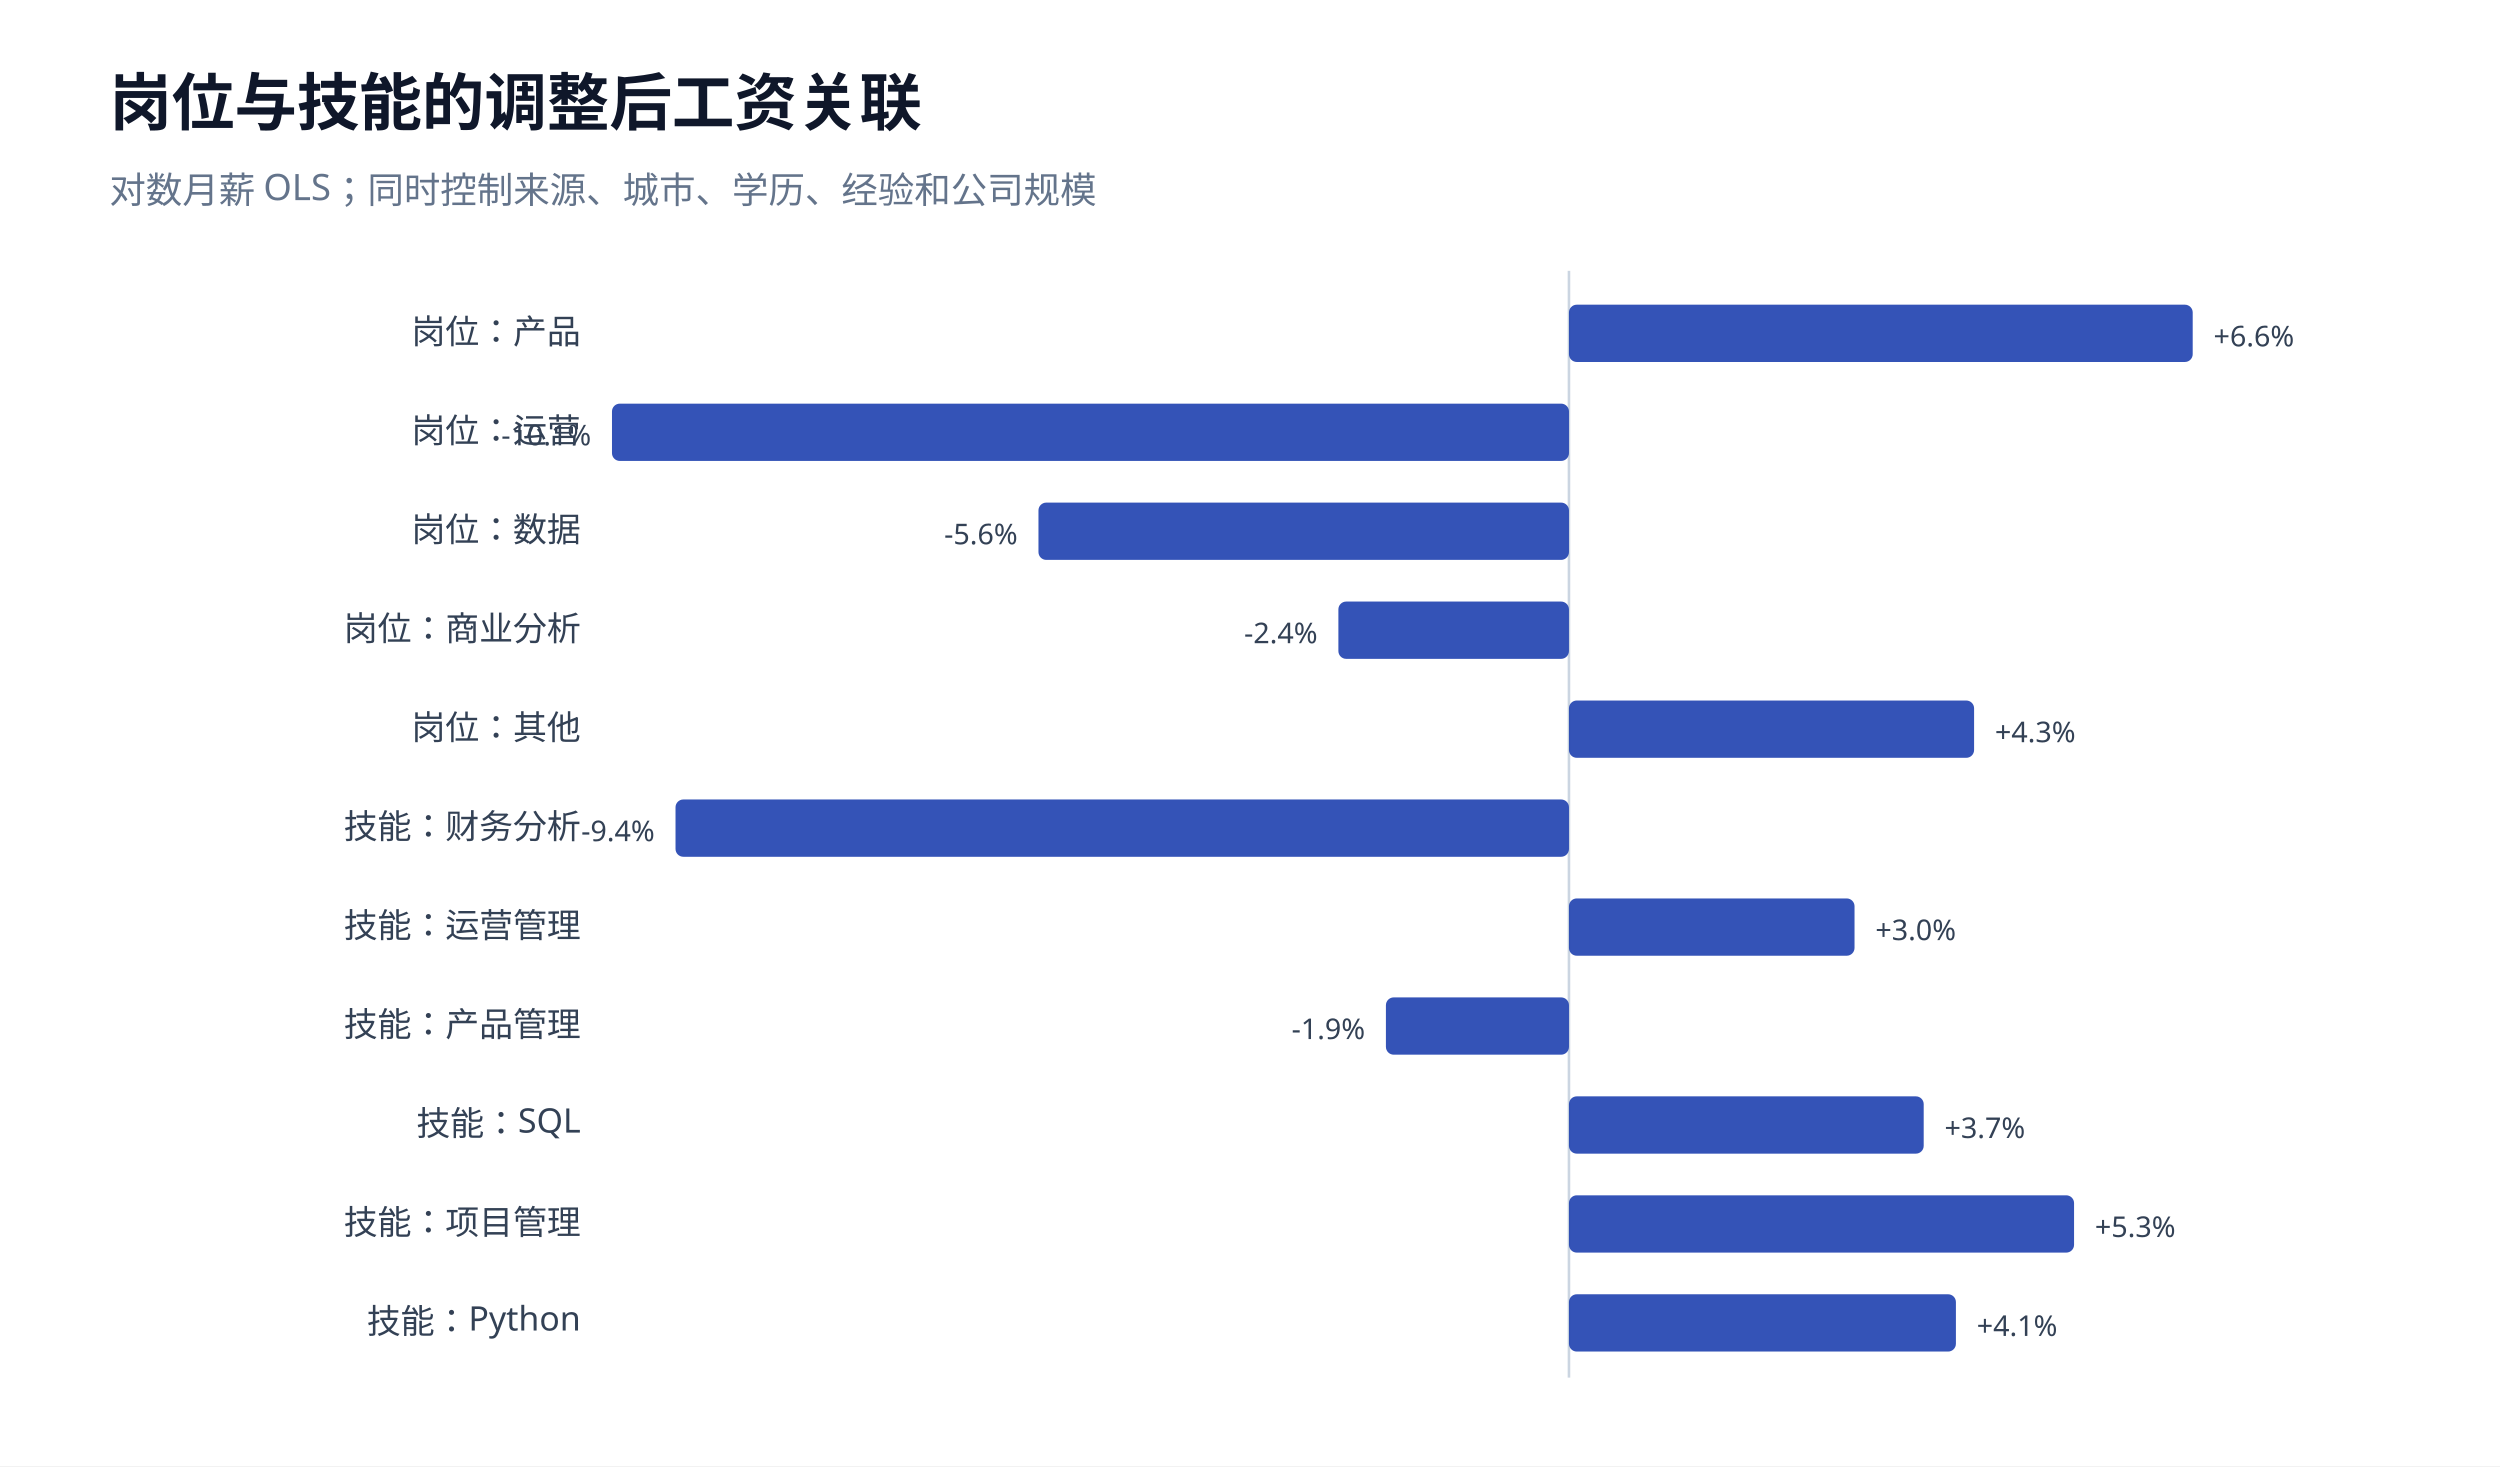
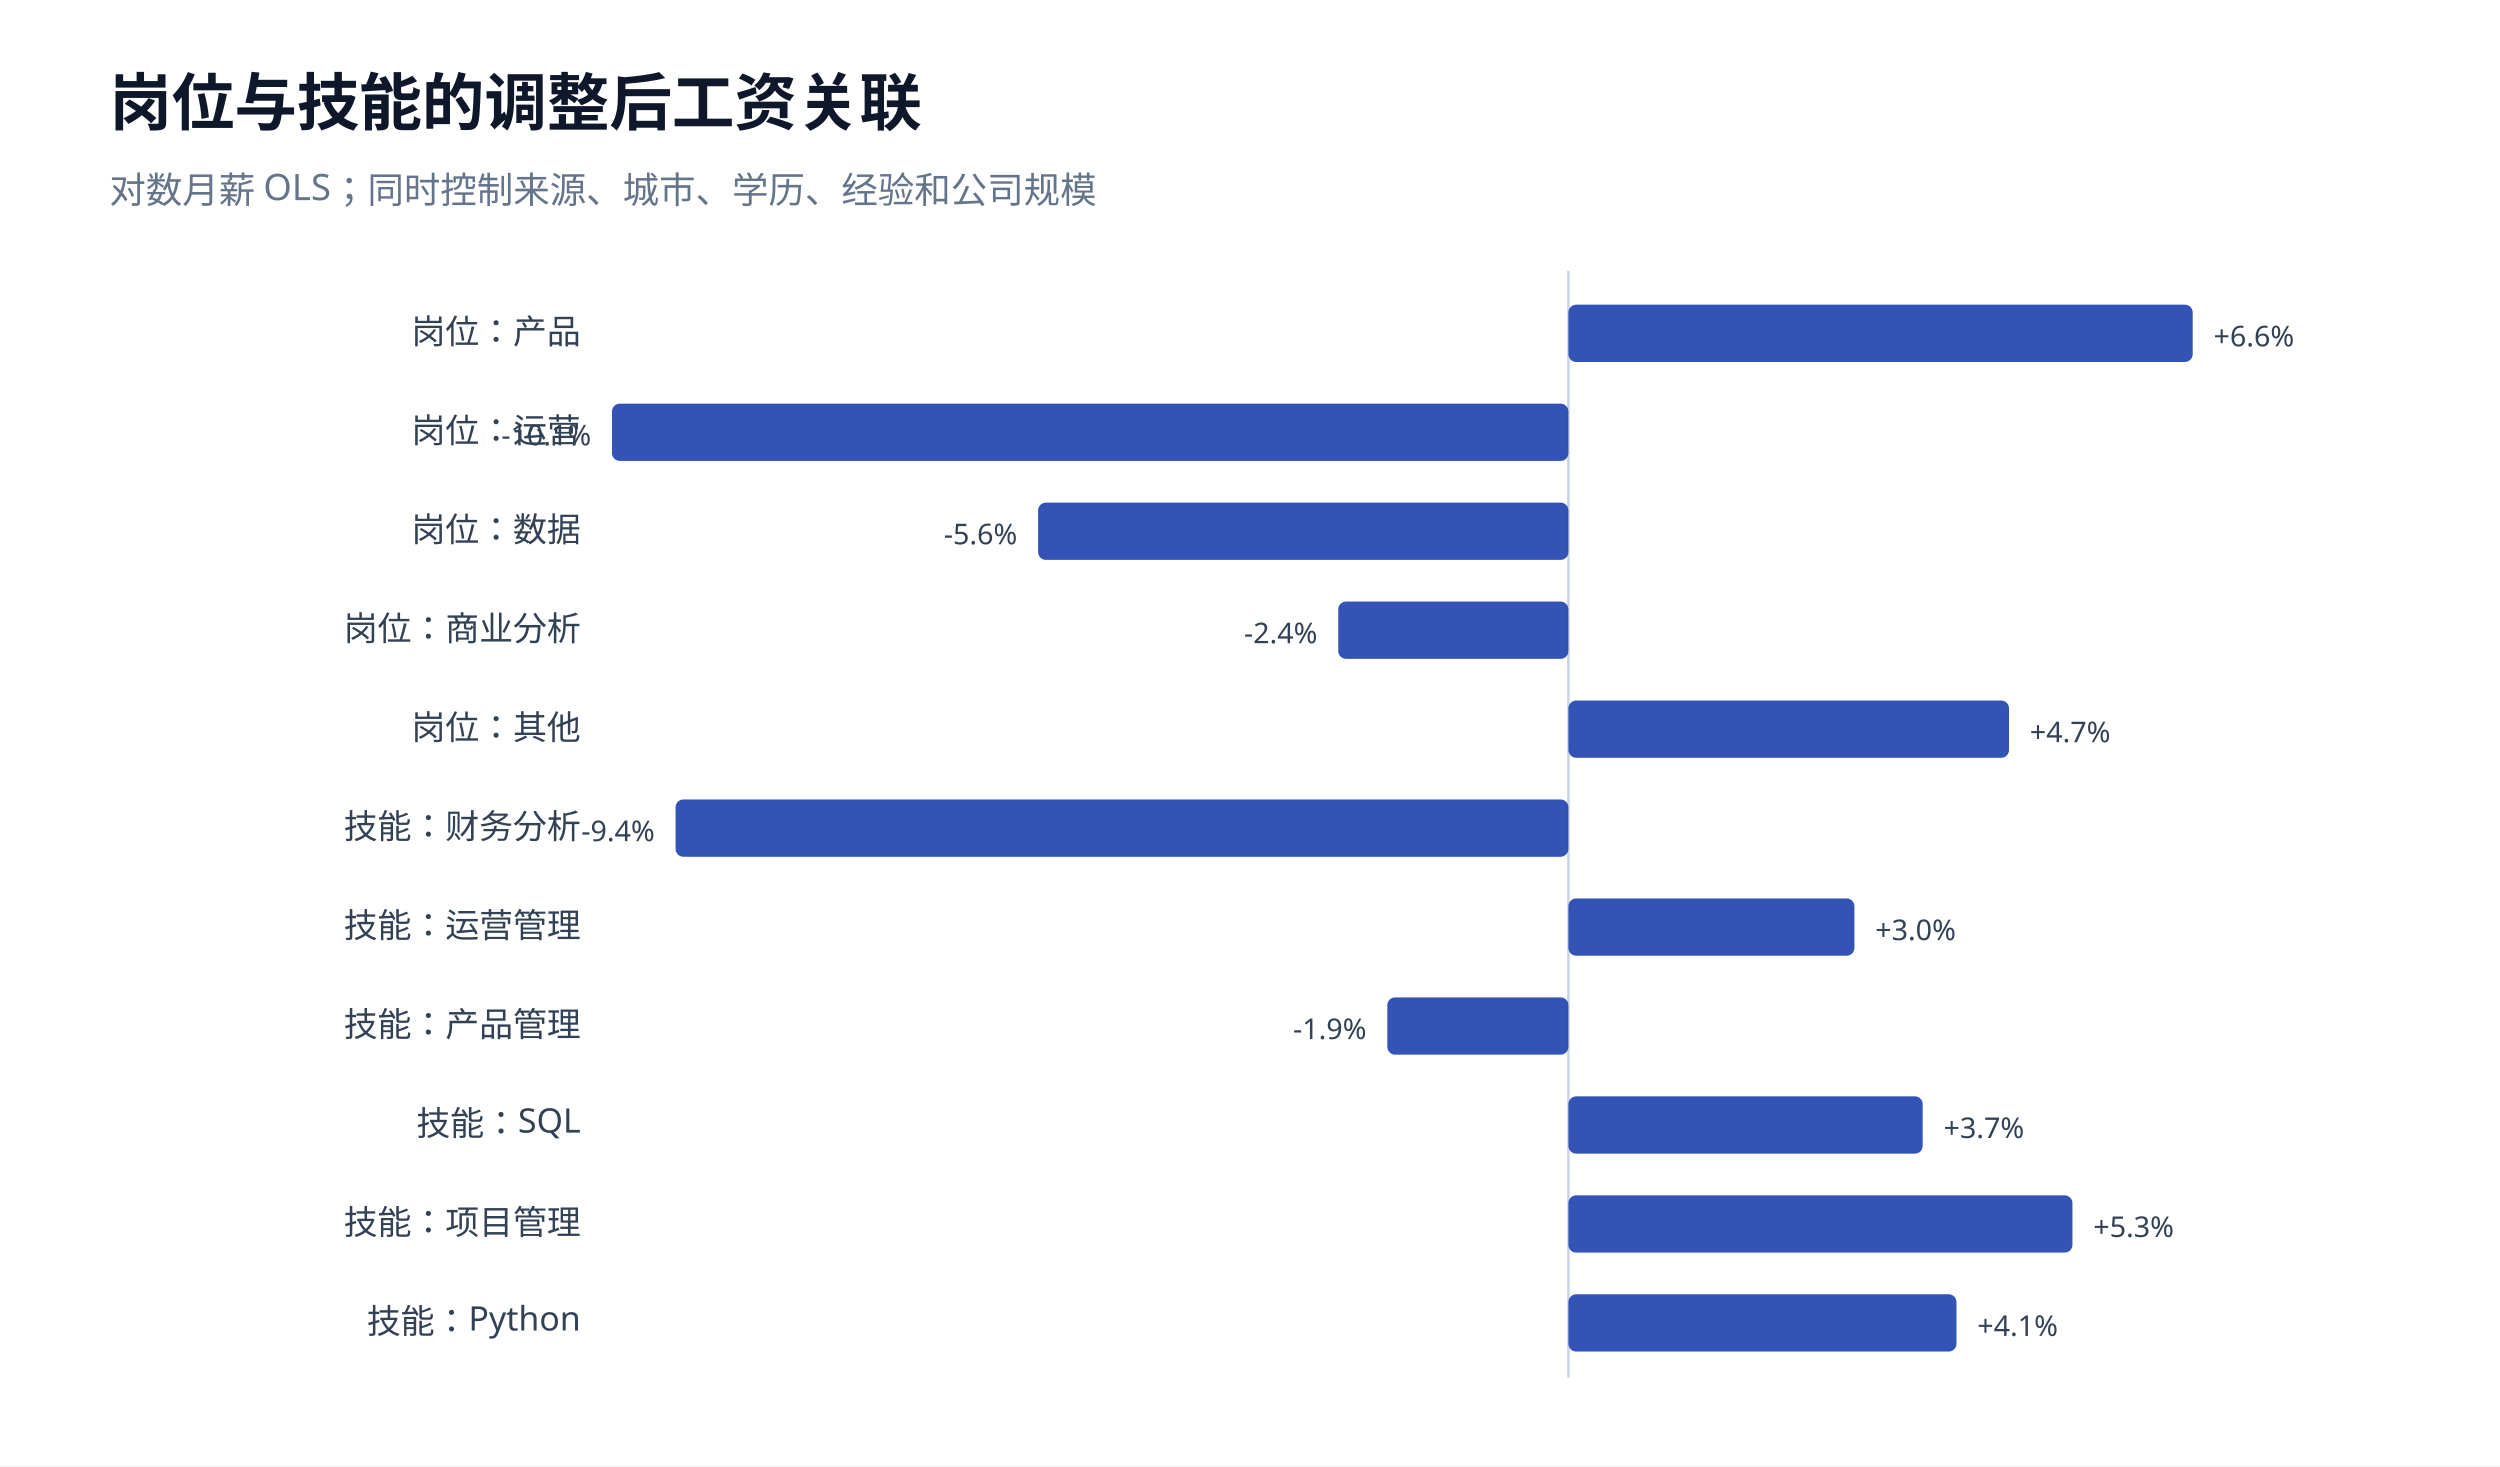
<svg xmlns="http://www.w3.org/2000/svg" width="960" height="563" viewBox="0 0 960 563" role="img">
  <rect width="100%" height="100%" fill="#ffffff" />
  <text x="42" y="48" font-family="Microsoft YaHei, PingFang SC, sans-serif" font-size="24" font-weight="700" fill="#0f172a">岗位与技能的调整后工资关联</text>
  <text x="42" y="78" font-family="Microsoft YaHei, PingFang SC, sans-serif" font-size="14" fill="#64748b">对数月薪 OLS；同时控制来源、城市、学历、经验和公司规模</text>
-   <line x1="602.48" y1="104" x2="602.48" y2="529" stroke="#cbd5e1" />
+   <line x1="602.27" y1="104" x2="602.27" y2="529" stroke="#cbd5e1" />
  <text x="223" y="132" text-anchor="end" font-family="Microsoft YaHei, PingFang SC, sans-serif" font-size="13" fill="#334155">岗位：产品</text>
-   <rect x="602.48" y="117" width="239.52" height="22" rx="3" fill="#1e40af" opacity=".9" />
+   <rect x="602.27" y="117" width="239.73" height="22" rx="3" fill="#1e40af" opacity=".9" />
  <text x="850.00" y="133" text-anchor="start" font-family="Microsoft YaHei, PingFang SC, sans-serif" font-size="11" fill="#334155">+6.6%</text>
  <text x="223" y="170" text-anchor="end" font-family="Microsoft YaHei, PingFang SC, sans-serif" font-size="13" fill="#334155">岗位：运营</text>
-   <rect x="235.00" y="155" width="367.48" height="22" rx="3" fill="#1e40af" opacity=".9" />
+   <rect x="235.00" y="155" width="367.27" height="22" rx="3" fill="#1e40af" opacity=".9" />
  <text x="227.00" y="171" text-anchor="end" font-family="Microsoft YaHei, PingFang SC, sans-serif" font-size="11" fill="#334155">-10.1%</text>
  <text x="223" y="208" text-anchor="end" font-family="Microsoft YaHei, PingFang SC, sans-serif" font-size="13" fill="#334155">岗位：数据</text>
-   <rect x="398.77" y="193" width="203.71" height="22" rx="3" fill="#1e40af" opacity=".9" />
-   <text x="390.77" y="209" text-anchor="end" font-family="Microsoft YaHei, PingFang SC, sans-serif" font-size="11" fill="#334155">-5.6%</text>
+   <rect x="398.63" y="193" width="203.64" height="22" rx="3" fill="#1e40af" opacity=".9" />
+   <text x="390.63" y="209" text-anchor="end" font-family="Microsoft YaHei, PingFang SC, sans-serif" font-size="11" fill="#334155">-5.6%</text>
  <text x="223" y="246" text-anchor="end" font-family="Microsoft YaHei, PingFang SC, sans-serif" font-size="13" fill="#334155">岗位：商业分析</text>
-   <rect x="513.94" y="231" width="88.53" height="22" rx="3" fill="#1e40af" opacity=".9" />
-   <text x="505.94" y="247" text-anchor="end" font-family="Microsoft YaHei, PingFang SC, sans-serif" font-size="11" fill="#334155">-2.4%</text>
+   <rect x="513.89" y="231" width="88.37" height="22" rx="3" fill="#1e40af" opacity=".9" />
+   <text x="505.89" y="247" text-anchor="end" font-family="Microsoft YaHei, PingFang SC, sans-serif" font-size="11" fill="#334155">-2.4%</text>
  <text x="223" y="284" text-anchor="end" font-family="Microsoft YaHei, PingFang SC, sans-serif" font-size="13" fill="#334155">岗位：其他</text>
-   <rect x="602.48" y="269" width="155.57" height="22" rx="3" fill="#1e40af" opacity=".9" />
-   <text x="766.05" y="285" text-anchor="start" font-family="Microsoft YaHei, PingFang SC, sans-serif" font-size="11" fill="#334155">+4.3%</text>
+   <rect x="602.27" y="269" width="169.19" height="22" rx="3" fill="#1e40af" opacity=".9" />
+   <text x="779.45" y="285" text-anchor="start" font-family="Microsoft YaHei, PingFang SC, sans-serif" font-size="11" fill="#334155">+4.7%</text>
  <text x="223" y="322" text-anchor="end" font-family="Microsoft YaHei, PingFang SC, sans-serif" font-size="13" fill="#334155">技能：财务分析</text>
-   <rect x="259.40" y="307" width="343.08" height="22" rx="3" fill="#1e40af" opacity=".9" />
-   <text x="251.40" y="323" text-anchor="end" font-family="Microsoft YaHei, PingFang SC, sans-serif" font-size="11" fill="#334155">-9.4%</text>
+   <rect x="259.42" y="307" width="342.84" height="22" rx="3" fill="#1e40af" opacity=".9" />
+   <text x="251.42" y="323" text-anchor="end" font-family="Microsoft YaHei, PingFang SC, sans-serif" font-size="11" fill="#334155">-9.4%</text>
  <text x="223" y="360" text-anchor="end" font-family="Microsoft YaHei, PingFang SC, sans-serif" font-size="13" fill="#334155">技能：运营管理</text>
-   <rect x="602.48" y="345" width="109.66" height="22" rx="3" fill="#1e40af" opacity=".9" />
-   <text x="720.14" y="361" text-anchor="start" font-family="Microsoft YaHei, PingFang SC, sans-serif" font-size="11" fill="#334155">+3.0%</text>
+   <rect x="602.27" y="345" width="109.83" height="22" rx="3" fill="#1e40af" opacity=".9" />
+   <text x="720.09" y="361" text-anchor="start" font-family="Microsoft YaHei, PingFang SC, sans-serif" font-size="11" fill="#334155">+3.0%</text>
  <text x="223" y="398" text-anchor="end" font-family="Microsoft YaHei, PingFang SC, sans-serif" font-size="13" fill="#334155">技能：产品管理</text>
-   <rect x="532.19" y="383" width="70.29" height="22" rx="3" fill="#1e40af" opacity=".9" />
-   <text x="524.19" y="399" text-anchor="end" font-family="Microsoft YaHei, PingFang SC, sans-serif" font-size="11" fill="#334155">-1.9%</text>
+   <rect x="532.73" y="383" width="69.54" height="22" rx="3" fill="#1e40af" opacity=".9" />
+   <text x="524.73" y="399" text-anchor="end" font-family="Microsoft YaHei, PingFang SC, sans-serif" font-size="11" fill="#334155">-1.9%</text>
  <text x="223" y="436" text-anchor="end" font-family="Microsoft YaHei, PingFang SC, sans-serif" font-size="13" fill="#334155">技能：SQL</text>
-   <rect x="602.48" y="421" width="136.22" height="22" rx="3" fill="#1e40af" opacity=".9" />
-   <text x="746.70" y="437" text-anchor="start" font-family="Microsoft YaHei, PingFang SC, sans-serif" font-size="11" fill="#334155">+3.7%</text>
+   <rect x="602.27" y="421" width="136.05" height="22" rx="3" fill="#1e40af" opacity=".9" />
+   <text x="746.32" y="437" text-anchor="start" font-family="Microsoft YaHei, PingFang SC, sans-serif" font-size="11" fill="#334155">+3.7%</text>
  <text x="223" y="474" text-anchor="end" font-family="Microsoft YaHei, PingFang SC, sans-serif" font-size="13" fill="#334155">技能：项目管理</text>
-   <rect x="602.48" y="459" width="193.96" height="22" rx="3" fill="#1e40af" opacity=".9" />
-   <text x="804.44" y="475" text-anchor="start" font-family="Microsoft YaHei, PingFang SC, sans-serif" font-size="11" fill="#334155">+5.3%</text>
+   <rect x="602.27" y="459" width="193.55" height="22" rx="3" fill="#1e40af" opacity=".9" />
+   <text x="803.82" y="475" text-anchor="start" font-family="Microsoft YaHei, PingFang SC, sans-serif" font-size="11" fill="#334155">+5.3%</text>
  <text x="223" y="512" text-anchor="end" font-family="Microsoft YaHei, PingFang SC, sans-serif" font-size="13" fill="#334155">技能：Python</text>
-   <rect x="602.48" y="497" width="148.59" height="22" rx="3" fill="#1e40af" opacity=".9" />
-   <text x="759.07" y="513" text-anchor="start" font-family="Microsoft YaHei, PingFang SC, sans-serif" font-size="11" fill="#334155">+4.1%</text>
+   <rect x="602.27" y="497" width="149.02" height="22" rx="3" fill="#1e40af" opacity=".9" />
+   <text x="759.28" y="513" text-anchor="start" font-family="Microsoft YaHei, PingFang SC, sans-serif" font-size="11" fill="#334155">+4.1%</text>
</svg>
